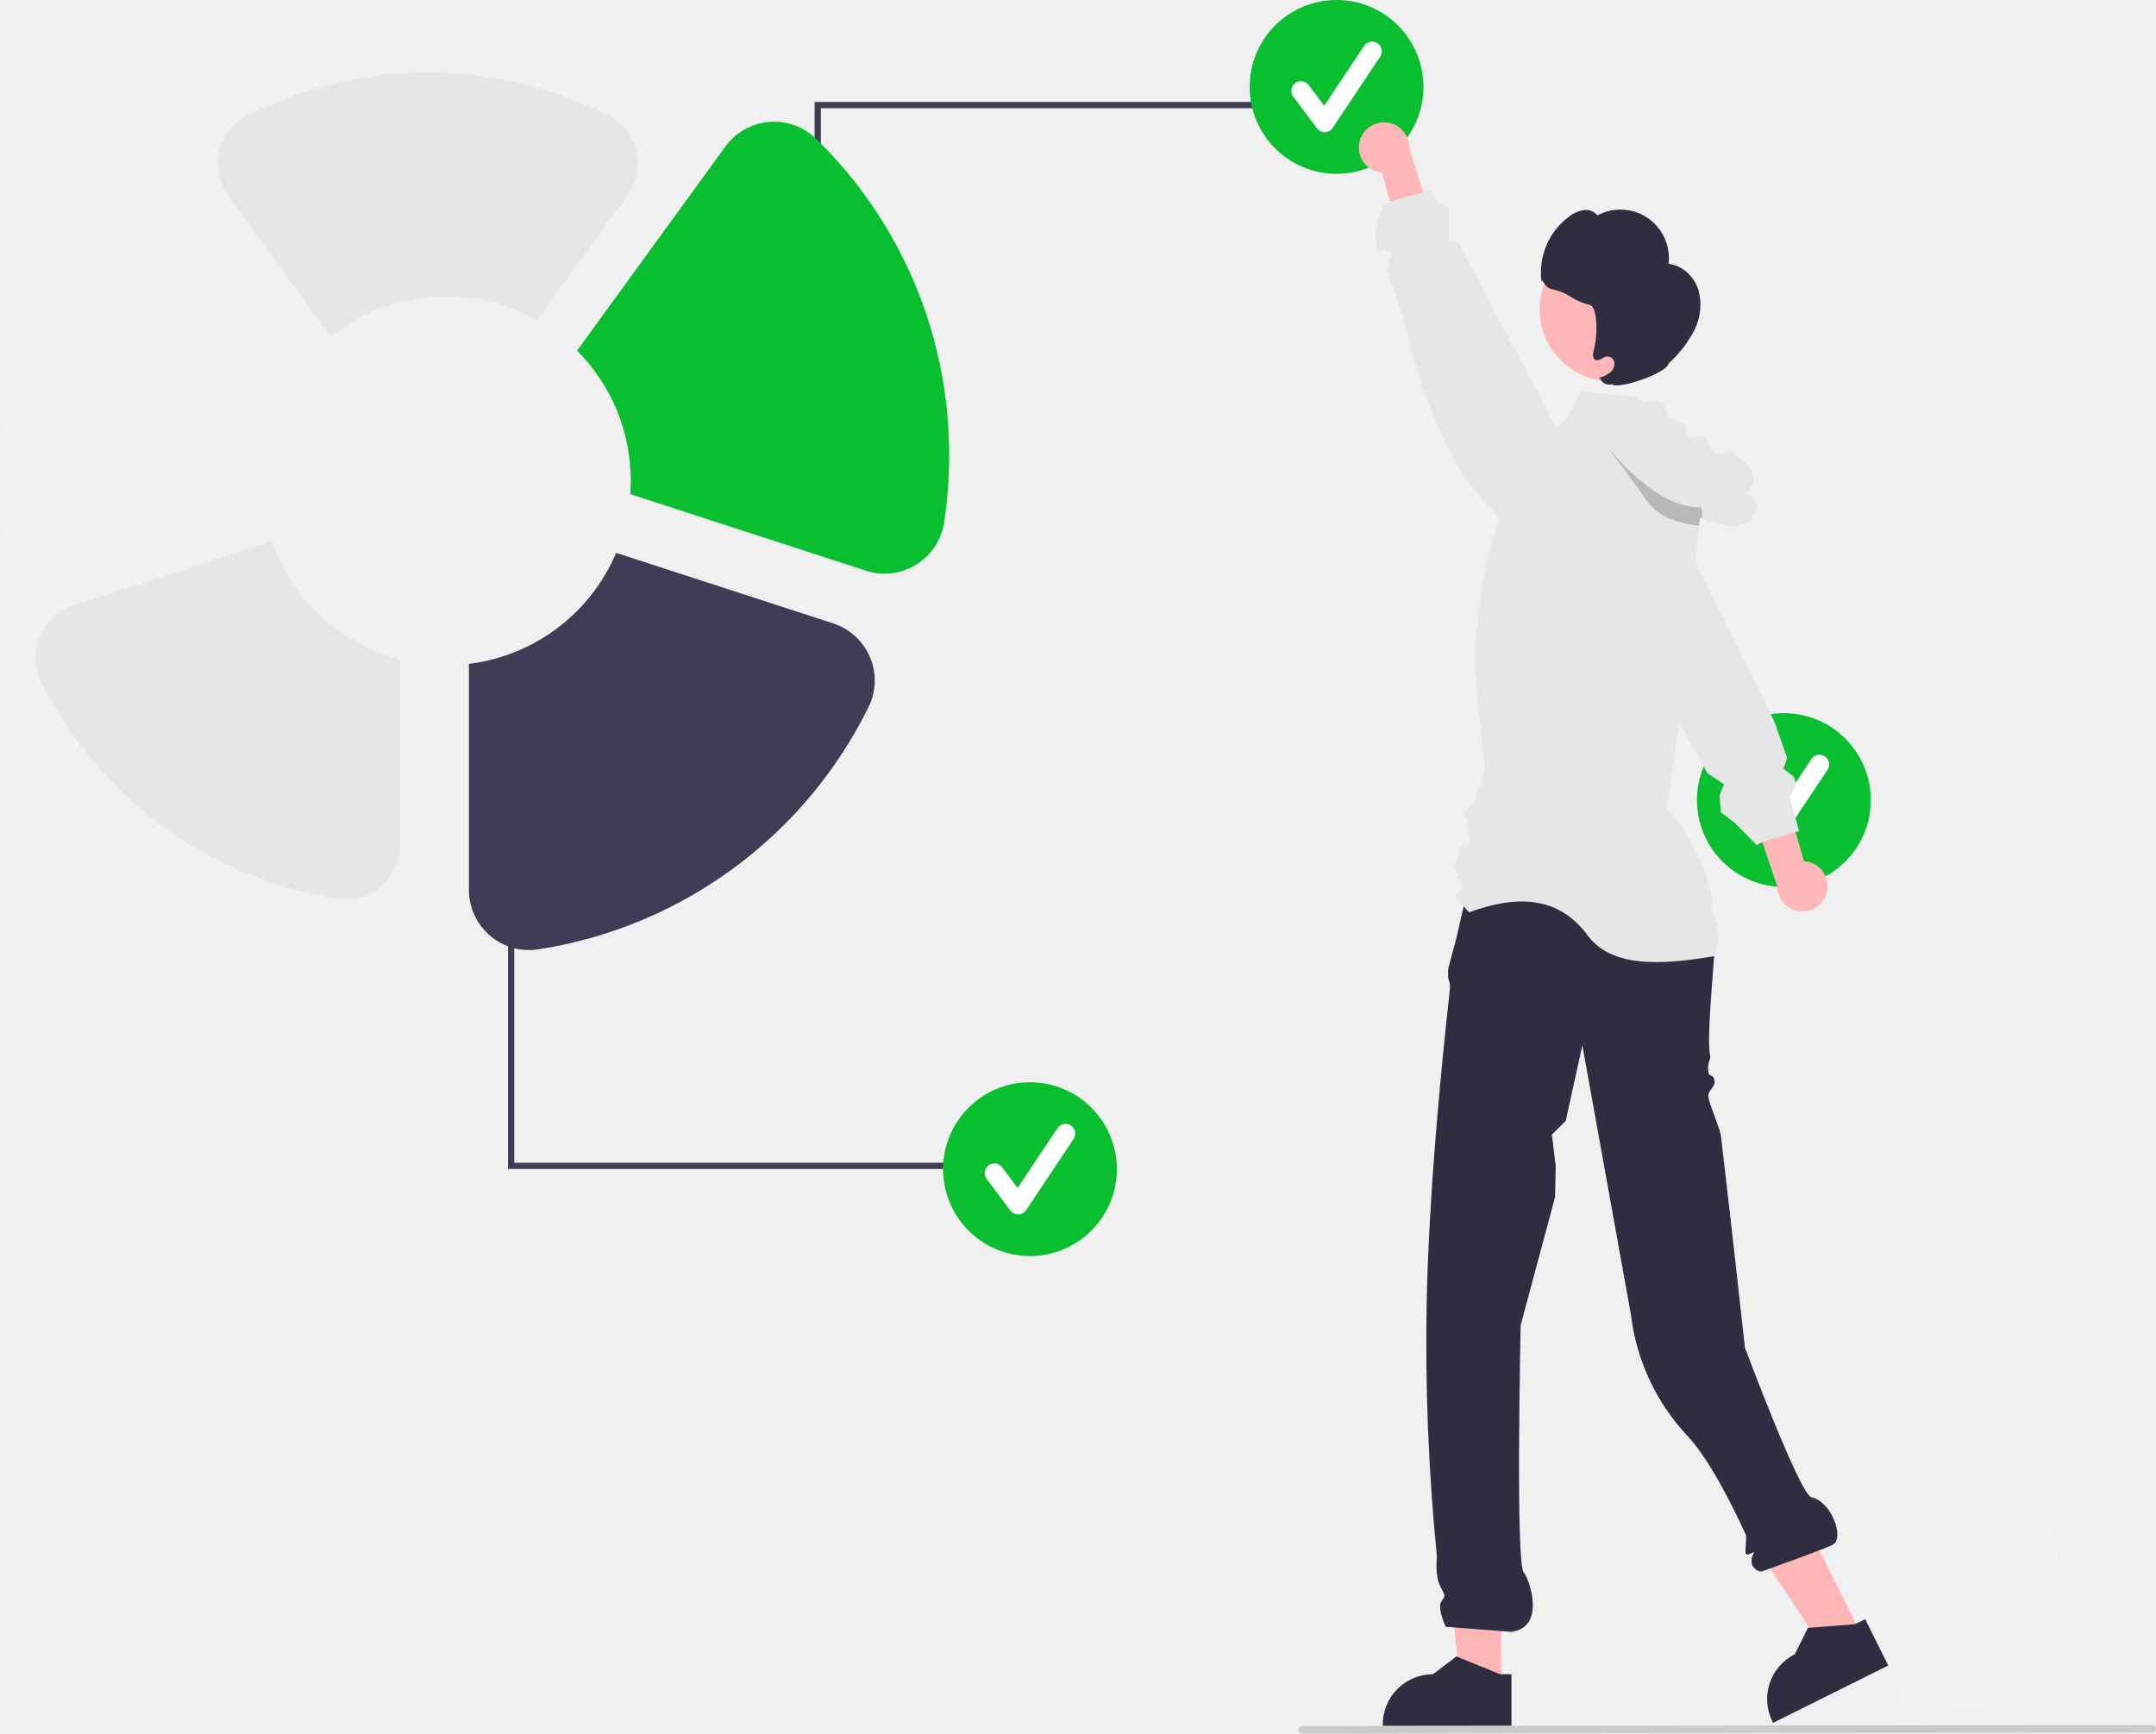
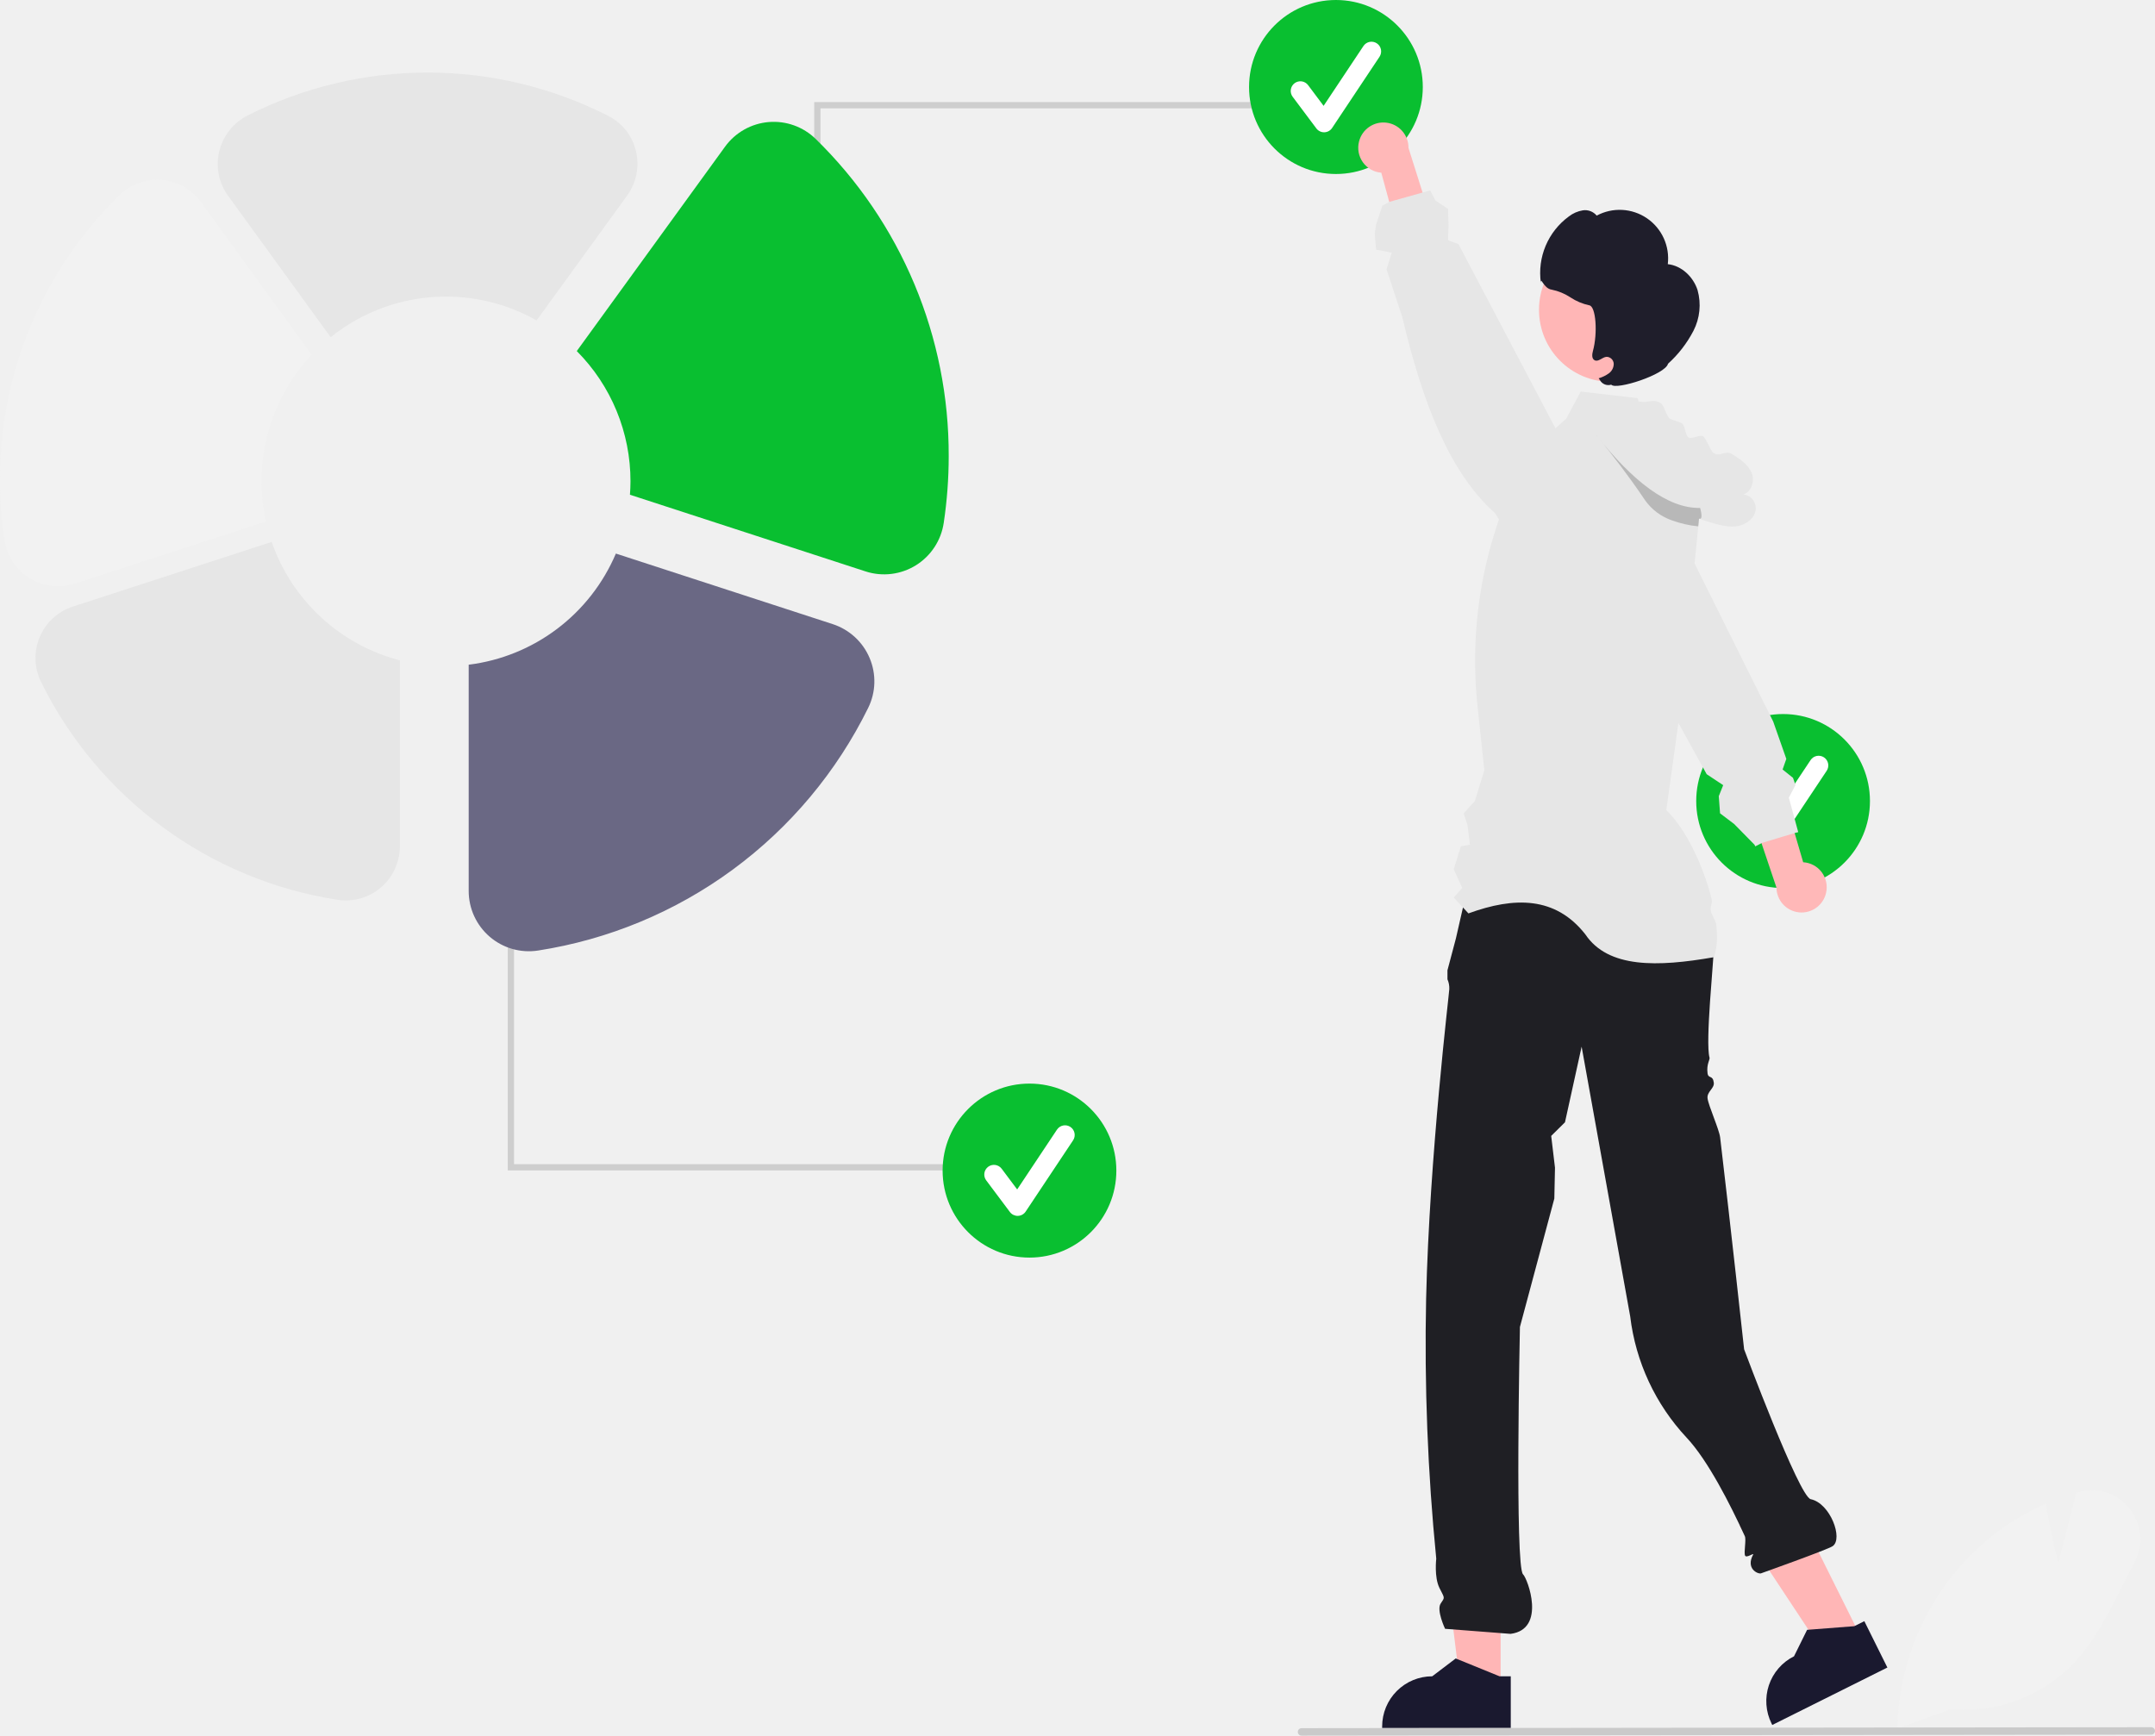
- <svg xmlns="http://www.w3.org/2000/svg" data-name="Layer 1" width="689.162" height="554.204" viewBox="0 0 689.162 554.204">
-   <polygon points="479.89 539.425 467.133 539.424 461.065 490.221 479.892 490.221 479.89 539.425" fill="#ffb6b6" />
-   <path d="M694.48,689.55l-13.62-5.54-.39-.16-7.52,5.7a16.013,16.013,0,0,0-16.01,16.01v.52h41.13V689.55Z" transform="translate(-214.9307 -154.2917)" fill="#2f2e41" />
-   <polygon points="595.153 522.84 583.736 528.53 556.355 487.2 573.206 478.802 595.153 522.84" fill="#ffb6b6" />
-   <path d="M811.14,671.95,808.22,673.4l-.3.15L793.28,674.68l-.44.03-4.19,8.45A16.002,16.002,0,0,0,781.47,704.63l.23.46,36.81-18.34Z" transform="translate(-214.9307 -154.2917)" fill="#2f2e41" />
-   <path d="M686.169,429.25l70.341,2.462L757,431s6,14,6,26c0,3.99-2.775,30.085-1.364,35.022.175.614-1.032,2.119-.636,4.978.257,1.855,1.674.428,2,3,.234,1.846-2.261,2.865-2,5,.285,2.333,3.717,9.889,4.026,12.484,3.289,27.626,7.667,67.648,7.667,67.648S790.28,632.235,794,633c6.245,1.284,10.46,12.639,7,15-1.648,1.124-22.945,8.689-22.945,8.689-1.17.212-4.831-1.624-2.499-5.967.429-.799-2.131,1.235-2.557.278-.453-1.018.436-5.067-.082-6.197-4.654-10.143-11.8-24.2-18.572-31.418a68.601,68.601,0,0,1-18.085-38.765L720.728,488.495l-5.323,24.152L711,517l1.208,10.149L712,537l-11,41s-1.65,76.568,1,79c1.435,1.317,7.525,17.538-4,19l-20.938-1.615s-2.821-5.945-1.411-8.061,1.326-1.538-.395-5.001-1.016-9.33-1.016-9.33A691.206,691.206,0,0,1,671,569c1.05-45.503,7.41-97.777,7.41-98.842a7.035,7.035,0,0,0-.586-3.173v-2.872l2.702-10.177Z" transform="translate(-214.9307 -154.2917)" fill="#2f2e41" />
-   <circle cx="570.225" cy="255.78" r="27.78" fill="#09bf30" />
-   <path d="M781.366,424.53a3.089,3.089,0,0,1-2.472-1.236l-7.579-10.105a3.09,3.09,0,1,1,4.944-3.708l4.958,6.611,12.735-19.102a3.09,3.09,0,1,1,5.142,3.428l-15.158,22.736a3.091,3.091,0,0,1-2.485,1.375C781.423,424.529,781.395,424.53,781.366,424.53Z" transform="translate(-214.9307 -154.2917)" fill="#fff" />
-   <path d="M798.892,439.44a7.988,7.988,0,0,0-7.312-9.827l-14.234-48.498-9.629,11.175,15.32,45.409a8.031,8.031,0,0,0,15.856,1.741Z" transform="translate(-214.9307 -154.2917)" fill="#ffb8b8" />
-   <path d="M788.85,415.78,787,409l2.12-4.05-.16-.47-.64-1.82L785,400l1.19-3.39-4.2-11.93-1.03-2.07L756.85,334.2l-5.78-11.61-1.34-2.1-4.17-6.54-5.7-8.93a12.749,12.749,0,0,0-8.08-5.63,12.949,12.949,0,0,0-1.62-.25l-.39-.03a12.871,12.871,0,0,0-2.91.17h-.02a12.476,12.476,0,0,0-4.74,1.88,12.74,12.74,0,0,0-2.98,2.68,12.905,12.905,0,0,0-2.85,8.55l.18,4.88.18,4.44L725.09,337.01l.55,1,.01.03,26.03,47.1,7.85,14.2L760.72,401.5,766,405l-1.41,3.52L765,414l4.49,3.39L776,424l.26.54,2-1.01.19-.1.45-.13,6.19-1.87,3.76-1.13.12-.04L790,420Z" transform="translate(-214.9307 -154.2917)" fill="#e6e6e6" />
-   <path d="M895.86,635.94a15.265,15.265,0,0,0-16.3-5.21l-.64.19-5.74,22.41c-.86-3.34-2.7-10.88-3.86-18.26l-.1-.61-.57.25a77.842,77.842,0,0,0-16.79,10.12,80.525,80.525,0,0,0-30.11,60.64l-.01.43-.01.27.76-.27L838.8,700.07a48.688,48.688,0,0,0,39.26-14.64c6.59-6.95,11.11-15.89,15.48-24.54,1.28-2.52,2.59-5.12,3.93-7.62A15.517,15.517,0,0,0,895.86,635.94Z" transform="translate(-214.9307 -154.2917)" fill="#f2f2f2" />
-   <polygon points="262.385 109.64 260.385 109.64 260.385 32.597 405.042 32.597 405.042 34.597 262.385 34.597 262.385 109.64" fill="#3f3d56" />
-   <circle cx="427.225" cy="27.78" r="27.78" fill="#09bf30" />
-   <path d="M638.366,196.53a3.089,3.089,0,0,1-2.472-1.236l-7.579-10.105a3.09,3.09,0,1,1,4.944-3.708l4.958,6.611,12.735-19.102a3.09,3.09,0,1,1,5.142,3.428l-15.158,22.736a3.091,3.091,0,0,1-2.485,1.375C638.423,196.529,638.395,196.53,638.366,196.53Z" transform="translate(-214.9307 -154.2917)" fill="#fff" />
-   <polygon points="164.385 296.685 162.385 296.685 162.385 373.728 307.042 373.728 307.042 371.728 164.385 371.728 164.385 296.685" fill="#3f3d56" />
-   <circle cx="329.225" cy="373.78" r="27.78" fill="#09bf30" />
-   <path d="M540.366,542.53a3.089,3.089,0,0,1-2.472-1.236l-7.579-10.105a3.09,3.09,0,1,1,4.944-3.708l4.958,6.611,12.735-19.102a3.09,3.09,0,1,1,5.142,3.428l-15.158,22.736a3.091,3.091,0,0,1-2.485,1.375C540.423,542.529,540.395,542.53,540.366,542.53Z" transform="translate(-214.9307 -154.2917)" fill="#fff" />
-   <path d="M764,453.81a18.113,18.113,0,0,1-1,6.19l-.15-.03c-17.761,3.072-33.604,3.575-40.933-7.327-9.562-12.176-22.715-12.038-37.387-6.693l-1.74-1.88-2.96-3.19,2.72-3.08-2.72-5.94,2.27-7.33L685,424l-.78-6.31L683,414l3.58-3.93,3.04-9.81-2.19-20.53a136.761,136.761,0,0,1,16.62-81.22l8.31-7.46,3.45-3.1,4.63-8.64,4.89.57,13.24,1.53.45,1.08,3.25,7.84,17.12,18.39-.77,7.76-.34,3.42-.25,2.46L756.85,334.2l-4.81,48.37-.36,2.57-3.87,27.81c6.29,6.08,11.85,17.79,14.52,28.49.3,1.19-.55,2.4-.33,3.56.31,1.64,1.66,3.2,1.81,4.73A36.372,36.372,0,0,1,764,453.81Z" transform="translate(-214.9307 -154.2917)" fill="#e6e6e6" />
-   <circle cx="515.161" cy="98.925" r="22.996" fill="#ffb6b6" />
-   <path d="M757.813,246.943c-1.361-4.243-5.094-7.833-9.526-8.302a15.512,15.512,0,0,0-22.738-15.503,4.823,4.823,0,0,0-4.431-1.684,9.946,9.946,0,0,0-4.501,1.972,22.321,22.321,0,0,0-8.928,21.111c-.01-2.028.888,1.895,3.464,2.242a16.99,16.99,0,0,1,6.017,2.482,17.505,17.505,0,0,0,6.005,2.517c2.161.316,2.719,8.98,1.175,14.56-.293,1.057-.441,2.476.533,2.98,1.2.621,2.414-.94,3.756-1.092a2.325,2.325,0,0,1,2.359,2.207,3.791,3.791,0,0,1-1.583,3.089,11.202,11.202,0,0,1-3.236,1.567l.388.55a3.08,3.08,0,0,0,3.628,1.479c1.538,1.855,17.385-3.296,18.157-6.681a37.403,37.403,0,0,0,8.138-10.513A17.869,17.869,0,0,0,757.813,246.943Z" transform="translate(-214.9307 -154.2917)" fill="#2f2e41" />
-   <path d="M776.41,316.98c-.32,2.68-2.83,4.68-5.47,5.24a11.832,11.832,0,0,1-4.07.07,27.76,27.76,0,0,1-3.9-.87Q760.6,320.745,758.28,319.9a74.341,74.341,0,0,1-12.72-5.95,75.232,75.232,0,0,1-8.76-5.98q-2.16-1.71-4.19-3.57l1.69.8q-2.265-3.045-4.53-6.09-2.19-2.94-4.37-5.88c-.09-.12-.16-.2-.19-.24v-.01c-.67-.89-1.33-1.78-1.99-2.67-1.99-2.67-3.95-6.59-1.66-9a4.292,4.292,0,0,1,3.73-1.13,5.939,5.939,0,0,1,2.05.66,14.462,14.462,0,0,1,4.35,4.39c1.56-2.27,4.59-3.11,7.33-2.74.15.01.29.03.43.05,2.85.49,4.08-1.05,6.55.46,1.15.7,1.85,4.3,3,5,.65.4,3.06,1,3.72,1.41,1.3.8.97,3.79,2.28,4.59.97.59,3.57-1,4.54-.41,1.02.63,2.44,4.79,3.46,5.41,2.03,1.25,3.66-1.03,5.69.21,2.61,1.61,5.39,3.4,6.49,6.26.97,2.52-.28,5.97-2.69,6.69A4.466,4.466,0,0,1,776.41,316.98Z" transform="translate(-214.9307 -154.2917)" fill="#e6e6e6" />
-   <path d="M758.28,319.9l-.25,2.46a33.963,33.963,0,0,1-8.3-1.87A17.534,17.534,0,0,1,741,314c-1.36-2.04-2.78-4.07-4.2-6.03-2.36-3.28-4.7-6.34-6.64-8.83-2.37-3.01-4.15-5.19-4.76-5.91-.09-.12-.16-.2-.19-.24l-.03-.03.03.02c11.882,15.038,23.105,23.71,33.41,23.5C758.62,316.48,759.83,320.46,758.28,319.9Z" transform="translate(-214.9307 -154.2917)" opacity="0.2" />
-   <path d="M649.545,199.472a7.988,7.988,0,0,0,7.12,9.967l13.293,48.764,9.844-10.986-14.439-45.697a8.031,8.031,0,0,0-15.819-2.048Z" transform="translate(-214.9307 -154.2917)" fill="#ffb8b8" />
-   <path d="M727.59,324.17l-.09-4.44-8.38-15.89-.31-.58-.02-.03-6.43-12.18-31.027-58.826L678,231l.167-4.778L678,221l-4.003-2.684L672.29,215.08l-2.42.69h-.01l-.07.02-10.58,2.97h-.01L657,220l-2,6-.438,2.841L655,234l5,1-1.656,5.29L663.37,255.51c6.29,26.6,14.88,49.56,29.71,62.67l1.22,2,9.65,15.79a12.806,12.806,0,0,0,12.89,5.99h.01a12.683,12.683,0,0,0,4.78-1.78,12.495,12.495,0,0,0,3.46-3.17,12.884,12.884,0,0,0,2.59-7.95Z" transform="translate(-214.9307 -154.2917)" fill="#e6e6e6" />
-   <path d="M902.902,708.188l-271.75.307a1.191,1.191,0,0,1,0-2.381l271.75-.307a1.191,1.191,0,0,1,0,2.381Z" transform="translate(-214.9307 -154.2917)" fill="#cacaca" />
-   <path d="M298.559,308a58.779,58.779,0,0,1,16.048-40.427l-35.423-48.755a17.275,17.275,0,0,0-26.063-2.197,126.472,126.472,0,0,0-38.19,90.955,128.785,128.785,0,0,0,1.427,19.118,17.392,17.392,0,0,0,8.057,12.231,17.2,17.2,0,0,0,14.382,1.728l61.166-19.874A59.15,59.15,0,0,1,298.559,308Z" transform="translate(-214.9307 -154.2917)" fill="#f2f2f2" />
-   <path d="M301.812,327.319l-63.59,20.662a17.257,17.257,0,0,0-10.192,24.006,127.485,127.485,0,0,0,94.861,69.624,17.293,17.293,0,0,0,13.893-3.973,17.253,17.253,0,0,0,6.022-13.104V365.141A59.114,59.114,0,0,1,301.812,327.319Z" transform="translate(-214.9307 -154.2917)" fill="#e6e6e6" />
-   <path d="M493.043,364.428a19.266,19.266,0,0,0-11.805-10.846l-69.353-22.534a59.046,59.046,0,0,1-47.069,35.492v72.259a19.244,19.244,0,0,0,22.169,19.011,141.918,141.918,0,0,0,105.599-77.504A19.089,19.089,0,0,0,493.043,364.428Z" transform="translate(-214.9307 -154.2917)" fill="#3f3d56" />
-   <path d="M475.813,198.685a19.23,19.23,0,0,0-29.014,2.445l-47.415,65.261A58.81,58.81,0,0,1,416.559,308c0,1.437-.069,2.856-.17,4.268l75.369,24.489a19.265,19.265,0,0,0,24.979-15.539,143.329,143.329,0,0,0,1.589-21.283A140.788,140.788,0,0,0,475.813,198.685Z" transform="translate(-214.9307 -154.2917)" fill="#09bf30" />
-   <path d="M357.559,249a58.706,58.706,0,0,1,28.967,7.606l28.94-39.833a17.337,17.337,0,0,0,2.835-14.249,16.994,16.994,0,0,0-8.791-11.204,127.626,127.626,0,0,0-115.379-.168,17.436,17.436,0,0,0-9.094,11.471,17.186,17.186,0,0,0,2.81,14.153l32.83,45.187A58.734,58.734,0,0,1,357.559,249Z" transform="translate(-214.9307 -154.2917)" fill="#e6e6e6" />
+ <svg xmlns="http://www.w3.org/2000/svg" width="221" height="178" viewBox="0 0 221 178" fill="none">
+   <g clip-path="url(#clip0_626_83)">
+     <path d="M153.891 173.253L149.8 173.253L147.854 157.45H153.891L153.891 173.253Z" fill="#FFB6B6" />
+     <path d="M153.781 171.915L149.414 170.136L149.289 170.084L146.877 171.915C145.516 171.915 144.21 172.457 143.247 173.421C142.284 174.386 141.743 175.693 141.743 177.057V177.224H154.933V171.915H153.781Z" fill="#1A192F" />
+     <path d="M190.853 167.926L187.192 169.754L178.411 156.48L183.815 153.782L190.853 167.926Z" fill="#FFB6B6" />
+     <path d="M191.192 166.262L190.256 166.728L190.159 166.776L185.465 167.139L185.323 167.149L183.98 169.863C183.376 170.164 182.838 170.581 182.396 171.091C181.953 171.6 181.616 172.192 181.402 172.833C181.188 173.473 181.102 174.149 181.15 174.823C181.197 175.497 181.376 176.154 181.677 176.758L181.751 176.906L193.555 171.016L191.192 166.262Z" fill="#1A192F" />
+     <path d="M151.116 88.312L173.673 89.102L173.83 88.874C173.83 88.874 175.754 93.37 175.754 97.224C175.754 98.506 174.865 106.887 175.317 108.473C175.373 108.67 174.986 109.153 175.113 110.072C175.195 110.667 175.65 110.209 175.754 111.035C175.829 111.628 175.029 111.955 175.113 112.641C175.204 113.39 176.305 115.817 176.404 116.651C177.459 125.524 178.863 138.378 178.863 138.378C178.863 138.378 184.502 153.506 185.695 153.752C187.698 154.165 189.05 157.812 187.94 158.57C187.412 158.931 180.582 161.361 180.582 161.361C180.207 161.429 179.033 160.839 179.781 159.444C179.919 159.187 179.098 159.841 178.961 159.534C178.816 159.207 179.101 157.906 178.935 157.543C177.442 154.285 175.151 149.771 172.979 147.453C169.771 144.027 167.739 139.665 167.18 135.002L162.199 107.34L160.492 115.097L159.079 116.495L159.467 119.755L159.4 122.919L155.872 136.087C155.872 136.087 155.343 160.68 156.193 161.461C156.653 161.884 158.606 167.093 154.91 167.563L148.196 167.044C148.196 167.044 147.291 165.135 147.743 164.455C148.196 163.776 148.169 163.961 147.617 162.849C147.065 161.737 147.291 159.852 147.291 159.852C146.412 150.996 146.065 142.095 146.252 133.197C146.589 118.582 148.628 101.792 148.628 101.45C148.645 101.101 148.581 100.752 148.44 100.431V99.509L149.307 96.24L151.116 88.312Z" fill="#1F1F24" />
+     <path d="M182.859 91.074C187.779 91.074 191.768 87.079 191.768 82.152C191.768 77.224 187.779 73.229 182.859 73.229C177.939 73.229 173.951 77.224 173.951 82.152C173.951 87.079 177.939 91.074 182.859 91.074Z" fill="#09BF30" />
+     <path d="M181.644 86.795C181.49 86.795 181.338 86.76 181.201 86.691C181.063 86.622 180.944 86.522 180.851 86.398L178.421 83.153C178.343 83.048 178.286 82.93 178.254 82.803C178.221 82.677 178.214 82.546 178.233 82.417C178.251 82.288 178.295 82.164 178.361 82.052C178.427 81.939 178.515 81.841 178.619 81.763C178.723 81.685 178.842 81.628 178.968 81.596C179.094 81.564 179.225 81.556 179.354 81.575C179.483 81.593 179.607 81.637 179.719 81.703C179.831 81.77 179.928 81.858 180.006 81.962L181.596 84.085L185.68 77.95C185.752 77.841 185.845 77.748 185.953 77.675C186.061 77.603 186.183 77.552 186.311 77.526C186.438 77.501 186.57 77.501 186.697 77.526C186.825 77.551 186.947 77.601 187.055 77.674C187.163 77.746 187.256 77.839 187.329 77.948C187.401 78.056 187.452 78.177 187.477 78.305C187.503 78.433 187.503 78.565 187.477 78.693C187.452 78.821 187.402 78.942 187.329 79.051L182.469 86.353C182.381 86.486 182.262 86.594 182.124 86.671C181.985 86.748 181.83 86.791 181.672 86.795C181.662 86.795 181.653 86.795 181.644 86.795Z" fill="white" />
+     <path d="M187.264 91.584C187.351 91.219 187.357 90.84 187.282 90.473C187.206 90.105 187.051 89.759 186.828 89.458C186.604 89.157 186.317 88.909 185.988 88.731C185.658 88.553 185.293 88.45 184.92 88.428L180.355 72.851L177.267 76.441L182.18 91.025C182.185 91.657 182.422 92.264 182.845 92.733C183.268 93.201 183.847 93.498 184.474 93.567C185.101 93.636 185.731 93.472 186.245 93.106C186.76 92.741 187.122 92.2 187.264 91.584Z" fill="#FFB8B8" />
+     <path d="M184.044 83.985L183.451 81.808L184.131 80.507L184.079 80.356L183.874 79.771L182.809 78.917L183.191 77.828L181.844 73.996L181.514 73.332L173.782 57.783L171.929 54.054L171.499 53.38L170.162 51.279L168.334 48.411C168.043 47.953 167.665 47.557 167.22 47.246C166.775 46.936 166.273 46.717 165.743 46.603C165.572 46.565 165.398 46.538 165.223 46.523L165.098 46.513C164.786 46.496 164.473 46.514 164.165 46.568H164.159C163.616 46.662 163.098 46.867 162.639 47.171C162.277 47.406 161.954 47.697 161.683 48.032C161.059 48.808 160.734 49.783 160.769 50.778L160.827 52.346L160.885 53.772L163.598 58.686L163.774 59.007L163.777 59.017L172.124 74.144L174.642 78.705L175.023 79.399L176.717 80.523L176.264 81.653L176.396 83.413L177.836 84.502L179.923 86.625L180.007 86.799L180.648 86.474L180.709 86.442L180.853 86.4L182.838 85.8L184.044 85.437L184.083 85.424L184.413 85.341L184.044 83.985Z" fill="#E6E6E6" />
+     <path d="M218.36 154.696C217.755 153.926 216.934 153.355 216.002 153.057C215.071 152.759 214.071 152.747 213.133 153.023L212.928 153.084L211.087 160.282C210.811 159.209 210.221 156.787 209.849 154.417L209.817 154.221L209.634 154.301C207.71 155.153 205.901 156.245 204.25 157.552C201.325 159.901 198.947 162.861 197.279 166.224C195.612 169.588 194.696 173.274 194.594 177.028L194.591 177.166L194.588 177.253L194.832 177.166L200.062 175.294C202.378 175.498 204.71 175.182 206.888 174.369C209.066 173.555 211.035 172.265 212.652 170.592C214.765 168.36 216.214 165.488 217.616 162.71C218.026 161.901 218.446 161.066 218.876 160.263C219.355 159.389 219.563 158.392 219.471 157.4C219.378 156.408 218.992 155.466 218.36 154.696Z" fill="#F2F2F2" />
+     <path d="M84.141 35.214H83.5V10.47H129.888V11.112H84.141V35.214Z" fill="#CECECE" />
+     <path d="M137.002 17.845C141.922 17.845 145.911 13.85 145.911 8.922C145.911 3.995 141.922 0 137.002 0C132.082 0 128.094 3.995 128.094 8.922C128.094 13.85 132.082 17.845 137.002 17.845Z" fill="#09BF30" />
+     <path d="M135.787 13.566C135.633 13.566 135.481 13.53 135.344 13.461C135.206 13.392 135.086 13.292 134.994 13.169L132.564 9.923C132.486 9.819 132.429 9.701 132.397 9.574C132.364 9.448 132.357 9.317 132.376 9.188C132.394 9.059 132.438 8.934 132.504 8.822C132.57 8.71 132.658 8.612 132.762 8.534C132.866 8.456 132.985 8.399 133.111 8.367C133.237 8.334 133.368 8.327 133.497 8.345C133.626 8.364 133.749 8.408 133.861 8.474C133.973 8.54 134.071 8.628 134.149 8.733L135.739 10.856L139.823 4.721C139.895 4.612 139.988 4.519 140.096 4.446C140.204 4.373 140.326 4.323 140.453 4.297C140.581 4.272 140.712 4.271 140.84 4.297C140.968 4.322 141.09 4.372 141.198 4.445C141.306 4.517 141.399 4.61 141.472 4.718C141.544 4.827 141.594 4.948 141.62 5.076C141.645 5.204 141.646 5.336 141.62 5.464C141.595 5.592 141.545 5.713 141.472 5.822L136.611 13.124C136.524 13.256 136.405 13.365 136.267 13.442C136.128 13.519 135.973 13.561 135.814 13.566C135.805 13.566 135.796 13.566 135.787 13.566Z" fill="white" />
+     <path d="M52.715 95.29H52.074V120.034H98.462V119.392H52.715V95.29Z" fill="#CECECE" />
+     <path d="M105.576 128.974C110.496 128.974 114.484 124.979 114.484 120.051C114.484 115.123 110.496 111.129 105.576 111.129C100.656 111.129 96.667 115.123 96.667 120.051C96.667 124.979 100.656 128.974 105.576 128.974Z" fill="#09BF30" />
+     <path d="M104.36 124.695C104.206 124.695 104.055 124.659 103.917 124.59C103.78 124.521 103.66 124.421 103.568 124.298L101.137 121.052C101.059 120.948 101.002 120.829 100.97 120.703C100.938 120.577 100.931 120.445 100.949 120.316C100.967 120.187 101.011 120.063 101.077 119.951C101.144 119.839 101.231 119.741 101.335 119.663C101.44 119.584 101.558 119.528 101.684 119.495C101.81 119.463 101.941 119.456 102.07 119.474C102.199 119.493 102.323 119.536 102.435 119.603C102.547 119.669 102.645 119.757 102.723 119.861L104.313 121.984L108.397 115.849C108.469 115.741 108.561 115.647 108.67 115.575C108.778 115.502 108.899 115.451 109.027 115.426C109.154 115.4 109.286 115.4 109.414 115.425C109.541 115.451 109.663 115.501 109.771 115.573C109.88 115.646 109.973 115.739 110.045 115.847C110.118 115.955 110.168 116.077 110.193 116.205C110.219 116.333 110.219 116.464 110.194 116.592C110.168 116.72 110.118 116.842 110.046 116.95L105.185 124.253C105.097 124.385 104.979 124.494 104.84 124.571C104.701 124.648 104.546 124.69 104.388 124.694C104.379 124.695 104.369 124.695 104.36 124.695Z" fill="white" />
+     <path d="M176.075 96.2C176.084 96.876 175.976 97.549 175.754 98.188L175.706 98.178C170.011 99.165 164.93 99.326 162.58 95.825C159.514 91.914 155.296 91.958 150.591 93.675L150.033 93.071L149.084 92.047L149.956 91.058L149.084 89.15L149.812 86.796L150.742 86.625L150.491 84.599L150.1 83.413L151.248 82.151L152.223 79L151.521 72.407C150.56 63.368 152.422 54.254 156.85 46.32L159.515 43.924L160.622 42.929L162.106 40.154L163.674 40.337L167.92 40.828L168.065 41.175L169.107 43.693L174.597 49.599L174.35 52.092L174.241 53.19L174.161 53.98L173.782 57.783L172.24 73.319L172.124 74.144L170.883 83.076C172.9 85.029 174.683 88.79 175.54 92.227C175.636 92.609 175.363 92.998 175.434 93.37C175.533 93.897 175.966 94.398 176.014 94.889C176.059 95.325 176.079 95.762 176.075 96.2Z" fill="#E6E6E6" />
+     <path d="M165.201 39.159C169.274 39.159 172.576 35.852 172.576 31.773C172.576 27.694 169.274 24.387 165.201 24.387C161.129 24.387 157.827 27.694 157.827 31.773C157.827 35.852 161.129 39.159 165.201 39.159Z" fill="#FFB6B6" />
+     <path d="M174.091 29.758C173.655 28.395 172.457 27.242 171.036 27.091C171.144 26.186 171.002 25.269 170.625 24.439C170.248 23.609 169.651 22.899 168.899 22.386C168.147 21.872 167.269 21.575 166.36 21.527C165.451 21.479 164.547 21.681 163.745 22.112C163.574 21.907 163.354 21.75 163.105 21.655C162.856 21.56 162.587 21.531 162.324 21.571C161.797 21.658 161.301 21.876 160.88 22.205C159.836 22.97 159.018 24.005 158.513 25.199C158.009 26.393 157.838 27.701 158.017 28.985C158.014 28.334 158.302 29.594 159.128 29.705C159.816 29.844 160.472 30.115 161.057 30.503C161.643 30.89 162.296 31.165 162.983 31.311C163.676 31.413 163.855 34.195 163.36 35.987C163.266 36.327 163.218 36.783 163.531 36.945C163.916 37.144 164.305 36.643 164.736 36.594C164.929 36.591 165.116 36.663 165.257 36.795C165.398 36.928 165.482 37.109 165.492 37.303C165.492 37.497 165.446 37.688 165.358 37.86C165.27 38.033 165.142 38.182 164.984 38.295C164.668 38.518 164.317 38.688 163.947 38.798L164.071 38.975C164.18 39.177 164.355 39.335 164.568 39.422C164.78 39.508 165.016 39.519 165.235 39.45C165.728 40.046 170.809 38.392 171.057 37.304C172.122 36.344 173.005 35.2 173.667 33.928C174.328 32.641 174.48 31.152 174.091 29.758Z" fill="#1F1E2B" />
+     <path d="M180.055 52.252C179.952 53.113 179.147 53.755 178.301 53.935C177.87 54.018 177.429 54.026 176.996 53.958C176.572 53.895 176.154 53.802 175.745 53.678C175.238 53.534 174.737 53.371 174.241 53.19C172.824 52.684 171.458 52.044 170.162 51.279C169.182 50.706 168.243 50.064 167.353 49.359C166.891 48.992 166.443 48.61 166.009 48.212L166.551 48.469C166.067 47.817 165.583 47.165 165.098 46.513C164.63 45.883 164.163 45.254 163.697 44.624C163.668 44.586 163.646 44.56 163.636 44.547V44.544C163.421 44.258 163.209 43.972 162.998 43.687C162.36 42.829 161.731 41.57 162.466 40.796C162.622 40.645 162.812 40.534 163.02 40.471C163.228 40.407 163.448 40.395 163.662 40.433C163.892 40.463 164.115 40.535 164.319 40.645C164.88 41.009 165.356 41.49 165.714 42.055C166.214 41.326 167.186 41.056 168.065 41.175C168.113 41.178 168.158 41.184 168.202 41.191C169.116 41.348 169.511 40.854 170.303 41.339C170.672 41.563 170.896 42.72 171.265 42.945C171.473 43.073 172.246 43.266 172.458 43.397C172.875 43.654 172.769 44.615 173.189 44.872C173.5 45.061 174.334 44.55 174.645 44.74C174.972 44.942 175.427 46.278 175.754 46.478C176.405 46.879 176.928 46.147 177.579 46.545C178.416 47.062 179.308 47.637 179.66 48.556C179.971 49.365 179.571 50.473 178.798 50.704C179.167 50.748 179.504 50.935 179.739 51.224C179.974 51.513 180.087 51.881 180.055 52.252Z" fill="#E6E6E6" />
+     <path opacity="0.2" d="M174.241 53.19L174.161 53.98C173.252 53.893 172.358 53.691 171.499 53.38C170.369 53 169.388 52.27 168.699 51.295C168.263 50.64 167.808 49.988 167.353 49.359C166.596 48.305 165.845 47.322 165.223 46.523C164.463 45.556 163.893 44.856 163.697 44.624C163.668 44.586 163.646 44.56 163.636 44.547L163.626 44.538L163.636 44.544C167.446 49.374 171.045 52.16 174.35 52.092C174.35 52.092 174.738 53.37 174.241 53.19Z" fill="black" />
+     <path d="M139.372 14.511C139.278 14.874 139.265 15.253 139.333 15.622C139.401 15.991 139.55 16.34 139.767 16.645C139.985 16.951 140.267 17.204 140.593 17.389C140.919 17.573 141.282 17.683 141.655 17.712L145.918 33.374L149.075 29.846L144.444 15.169C144.451 14.537 144.226 13.925 143.813 13.449C143.399 12.972 142.825 12.664 142.2 12.583C141.574 12.502 140.941 12.653 140.42 13.009C139.899 13.364 139.526 13.899 139.372 14.511Z" fill="#FFB8B8" />
+     <path d="M164.399 54.562L164.37 53.136L161.683 48.032L161.584 47.846L161.577 47.836L159.515 43.924L149.565 25.03L148.497 24.637L148.55 23.102L148.497 21.425L147.213 20.563L146.666 19.524L145.89 19.746H145.886L145.864 19.752L142.471 20.706H142.468L141.762 21.104L141.121 23.031L140.981 23.944L141.121 25.601L142.725 25.922L142.193 27.621L143.805 32.509C145.822 41.053 148.577 48.427 153.333 52.638L153.724 53.28L156.818 58.352C157.241 59.045 157.859 59.598 158.594 59.941C159.33 60.283 160.15 60.4 160.952 60.276H160.955C161.499 60.191 162.021 59.996 162.488 59.704C162.919 59.438 163.295 59.092 163.598 58.686C164.15 57.951 164.442 57.052 164.428 56.132L164.399 54.562Z" fill="#E6E6E6" />
+     <path d="M220.618 177.901L133.474 178C133.372 178 133.275 177.96 133.204 177.888C133.132 177.816 133.092 177.719 133.092 177.618C133.092 177.516 133.132 177.419 133.204 177.347C133.275 177.275 133.372 177.235 133.474 177.235L220.618 177.136C220.719 177.136 220.817 177.177 220.888 177.248C220.96 177.32 221 177.417 221 177.519C221 177.62 220.96 177.718 220.888 177.789C220.817 177.861 220.719 177.901 220.618 177.901Z" fill="#CACACA" />
+     <path d="M26.818 49.368C26.812 44.54 28.654 39.894 31.964 36.384L20.605 20.725C20.137 20.079 19.536 19.543 18.843 19.151C18.149 18.76 17.38 18.522 16.587 18.455C15.794 18.388 14.996 18.493 14.247 18.763C13.498 19.033 12.816 19.461 12.247 20.019C8.355 23.818 5.266 28.362 3.162 33.38C1.058 38.399 -0.017 43.789 -4.873e-05 49.232C-1.70457e-05 51.287 0.153 53.34 0.458 55.373C0.577 56.176 0.87 56.944 1.317 57.622C1.763 58.301 2.351 58.874 3.041 59.301C3.724 59.724 4.49 59.992 5.286 60.088C6.083 60.184 6.891 60.105 7.654 59.856L27.268 53.473C26.97 52.125 26.819 50.749 26.818 49.368Z" fill="#F2F2F2" />
+     <path d="M27.861 55.573L7.469 62.209C6.714 62.454 6.021 62.858 5.436 63.394C4.851 63.93 4.387 64.586 4.077 65.317C3.767 66.048 3.618 66.838 3.639 67.632C3.661 68.426 3.852 69.206 4.201 69.92C7.105 75.82 11.386 80.933 16.681 84.826C21.976 88.719 28.13 91.276 34.621 92.281C35.411 92.403 36.219 92.352 36.988 92.132C37.757 91.912 38.469 91.527 39.076 91.005C39.682 90.485 40.168 89.839 40.502 89.113C40.835 88.386 41.008 87.596 41.007 86.796V67.721C37.987 66.936 35.207 65.417 32.914 63.297C30.62 61.178 28.885 58.525 27.861 55.573Z" fill="#E6E6E6" />
+     <path d="M89.185 67.492C88.841 66.673 88.324 65.938 87.671 65.337C87.018 64.736 86.243 64.283 85.399 64.008L63.159 56.771C61.861 59.829 59.783 62.491 57.134 64.492C54.485 66.493 51.358 67.761 48.065 68.17V91.378C48.066 92.269 48.258 93.15 48.63 93.959C49.002 94.768 49.544 95.487 50.219 96.067C50.894 96.647 51.687 97.074 52.542 97.319C53.397 97.563 54.295 97.62 55.175 97.484C62.4 96.365 69.251 93.518 75.145 89.185C81.04 84.852 85.805 79.16 89.038 72.591C89.426 71.802 89.641 70.938 89.666 70.058C89.692 69.178 89.527 68.302 89.185 67.492Z" fill="#6A6884" />
+     <path d="M83.659 14.258C83.026 13.637 82.267 13.161 81.433 12.86C80.6 12.56 79.711 12.443 78.828 12.517C77.945 12.592 77.088 12.856 76.317 13.292C75.545 13.728 74.876 14.325 74.355 15.044L59.15 36.004C60.9 37.761 62.286 39.845 63.231 42.138C64.176 44.431 64.661 46.888 64.658 49.368C64.658 49.83 64.636 50.286 64.603 50.739L88.773 58.604C89.627 58.881 90.532 58.967 91.423 58.857C92.314 58.748 93.171 58.445 93.934 57.97C94.696 57.495 95.346 56.859 95.838 56.106C96.33 55.354 96.653 54.503 96.783 53.614C97.122 51.351 97.292 49.066 97.292 46.778C97.311 40.719 96.114 34.718 93.772 29.132C91.43 23.546 87.991 18.488 83.659 14.258Z" fill="#09BF30" />
+     <path d="M45.738 30.419C48.993 30.415 52.194 31.257 55.027 32.862L64.307 20.068C64.781 19.417 65.107 18.67 65.264 17.88C65.421 17.09 65.405 16.275 65.217 15.492C65.035 14.723 64.688 14.004 64.202 13.382C63.715 12.761 63.099 12.253 62.398 11.893C56.668 8.975 50.332 7.449 43.904 7.439C37.476 7.43 31.136 8.937 25.398 11.839C24.674 12.205 24.039 12.724 23.535 13.36C23.032 13.996 22.672 14.734 22.482 15.523C22.294 16.301 22.277 17.11 22.433 17.895C22.588 18.68 22.913 19.422 23.383 20.069L33.911 34.582C37.263 31.882 41.437 30.413 45.738 30.419Z" fill="#E6E6E6" />
+   </g>
+   <defs>
+     <clipPath id="clip0_626_83">
+       <rect width="221" height="178" fill="white" />
+     </clipPath>
+   </defs>
</svg>
